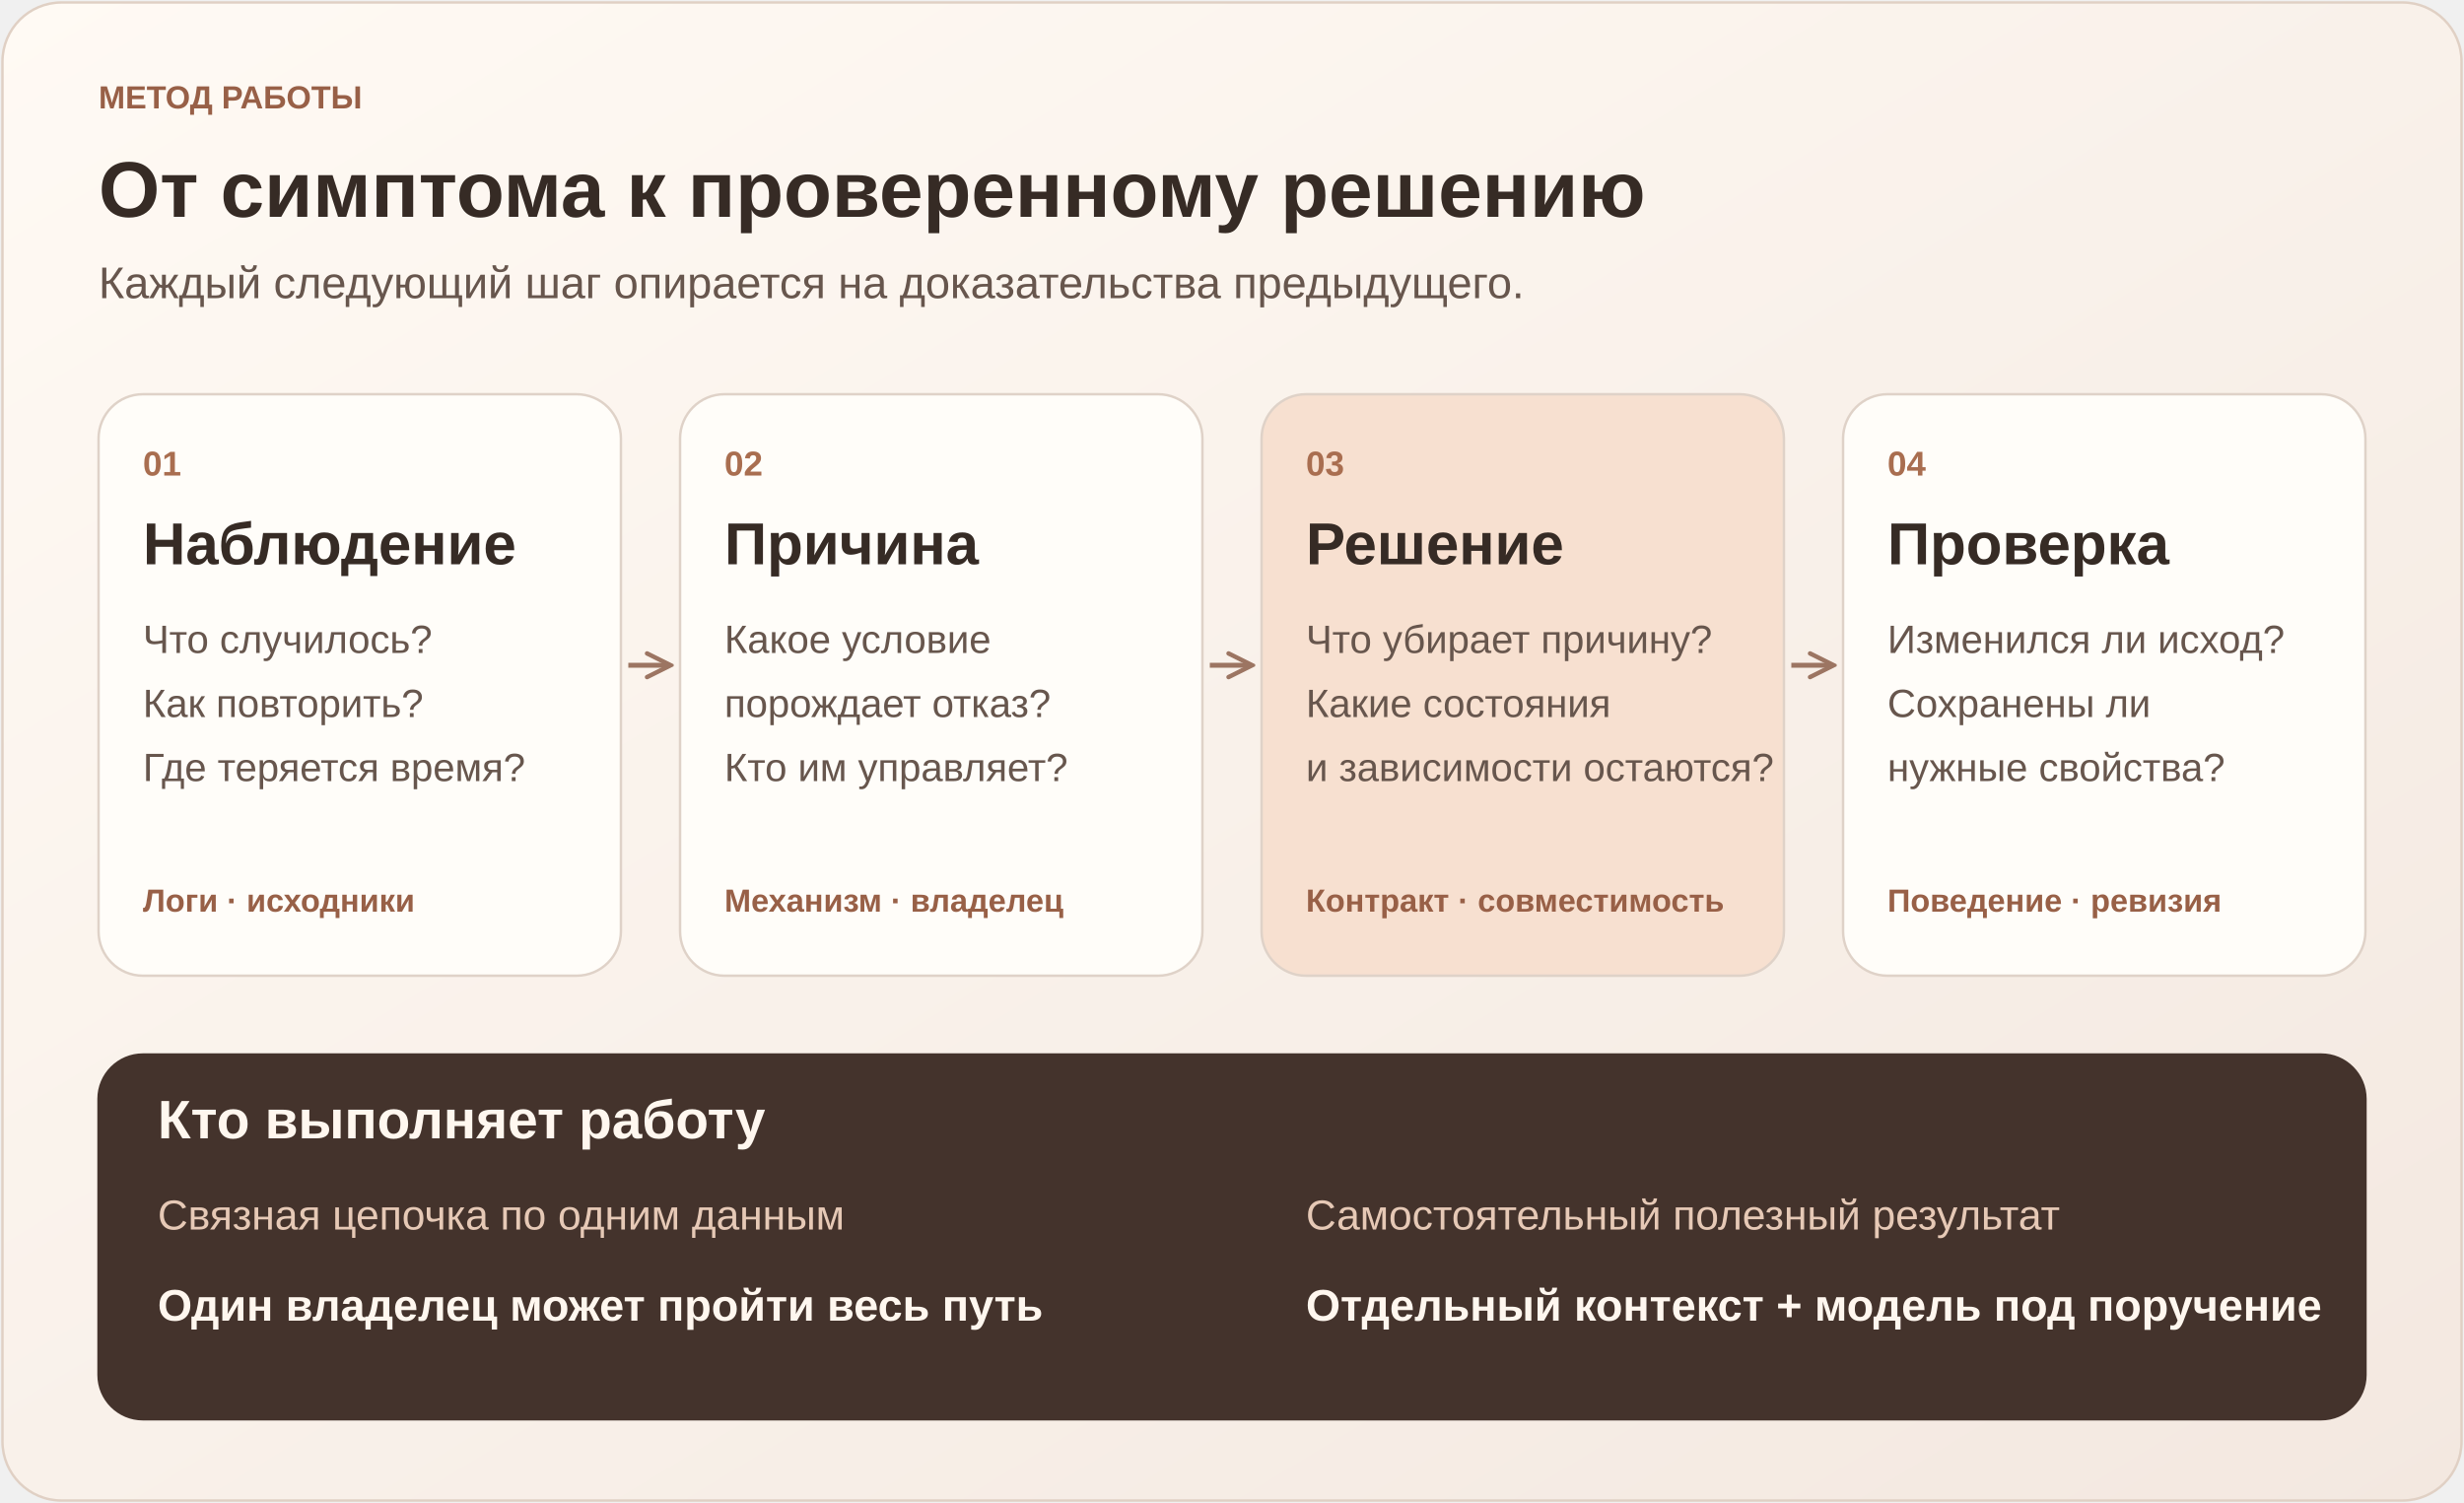
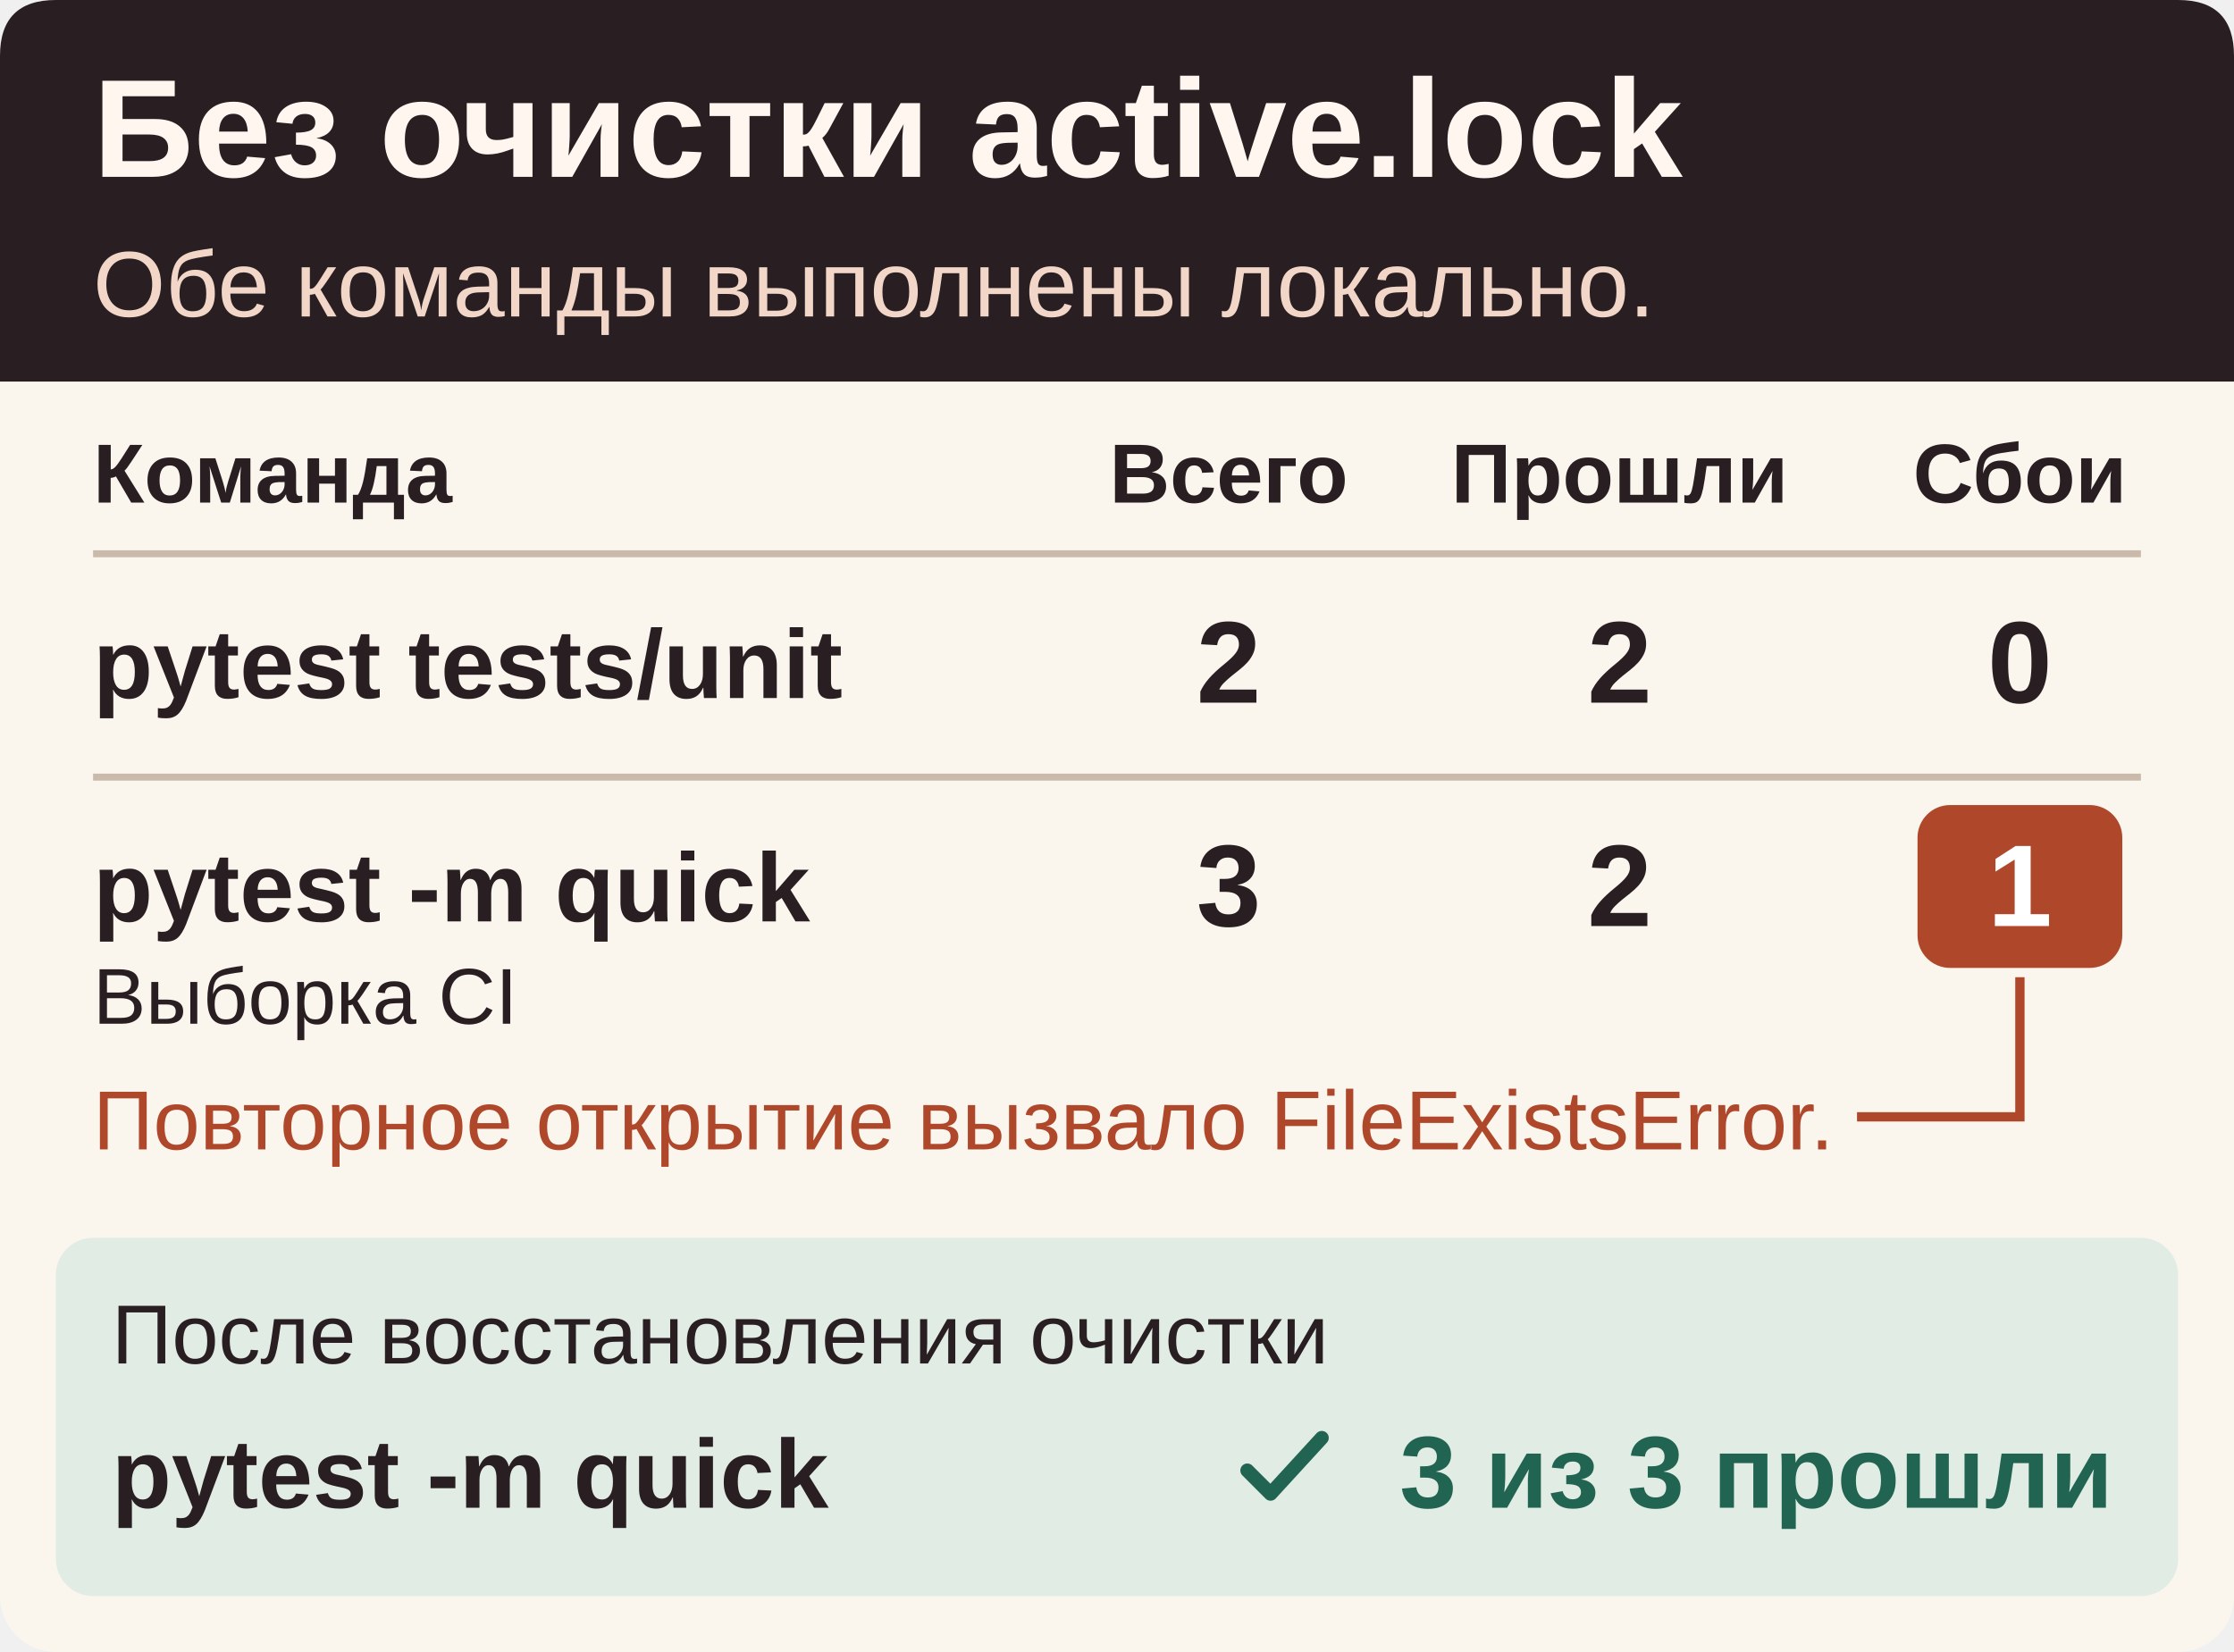
- <svg xmlns="http://www.w3.org/2000/svg" width="1000" height="610" viewBox="0 0 1000 610" role="img" aria-labelledby="title desc">
-   <defs>
-     <linearGradient id="paper" x2="1" y2="1">
-       <stop stop-color="#fffaf4" />
-       <stop offset="1" stop-color="#f3e8e0" />
-     </linearGradient>
-     <marker id="arrow" viewBox="0 0 10 10" refX="8" refY="5" markerWidth="6" markerHeight="6" orient="auto">
-       <path d="M 1 1 L 9 5 L 1 9" fill="none" stroke="#9c7562" stroke-width="1.5" stroke-linecap="round" />
-     </marker>
-   </defs>
-   <rect x="1" y="1" width="998" height="608" rx="24" fill="url(#paper)" stroke="#e0d0c4" />
-   <g font-family="Segoe UI, Arial, sans-serif">
-     <text x="40" y="44" font-size="13" fill="#986047" font-weight="700">МЕТОД РАБОТЫ</text>
-     <text x="40" y="88" font-size="32" fill="#362b25" font-weight="700">От симптома к проверенному решению</text>
-     <text x="40" y="121" font-size="18" fill="#67564d" font-weight="400">Каждый следующий шаг опирается на доказательства предыдущего.</text>
-     <rect x="40" y="160" width="212" height="236" rx="18" fill="#fffdf9" stroke="#dfd2c8" />
-     <text x="58" y="193" font-size="14" fill="#a96e50" font-weight="700">01</text>
-     <text x="58" y="229" font-size="24" fill="#362b25" font-weight="700">Наблюдение</text>
-     <text x="58" y="265" font-size="16" fill="#67564d" font-weight="400">Что случилось?</text>
-     <text x="58" y="291" font-size="16" fill="#67564d" font-weight="400">Как повторить?</text>
-     <text x="58" y="317" font-size="16" fill="#67564d" font-weight="400">Где теряется время?</text>
-     <text x="58" y="370" font-size="13" fill="#986047" font-weight="600">Логи · исходники</text>
-     <path d="M 255 270 H 271" fill="none" stroke="#9c7562" stroke-width="2" marker-end="url(#arrow)" />
-     <rect x="276" y="160" width="212" height="236" rx="18" fill="#fffdf9" stroke="#dfd2c8" />
-     <text x="294" y="193" font-size="14" fill="#a96e50" font-weight="700">02</text>
-     <text x="294" y="229" font-size="24" fill="#362b25" font-weight="700">Причина</text>
-     <text x="294" y="265" font-size="16" fill="#67564d" font-weight="400">Какое условие</text>
-     <text x="294" y="291" font-size="16" fill="#67564d" font-weight="400">порождает отказ?</text>
-     <text x="294" y="317" font-size="16" fill="#67564d" font-weight="400">Кто им управляет?</text>
-     <text x="294" y="370" font-size="13" fill="#986047" font-weight="600">Механизм · владелец</text>
-     <path d="M 491 270 H 507" fill="none" stroke="#9c7562" stroke-width="2" marker-end="url(#arrow)" />
-     <rect x="512" y="160" width="212" height="236" rx="18" fill="#f7e0d0" stroke="#dfd2c8" />
-     <text x="530" y="193" font-size="14" fill="#a96e50" font-weight="700">03</text>
-     <text x="530" y="229" font-size="24" fill="#362b25" font-weight="700">Решение</text>
-     <text x="530" y="265" font-size="16" fill="#67564d" font-weight="400">Что убирает причину?</text>
-     <text x="530" y="291" font-size="16" fill="#67564d" font-weight="400">Какие состояния</text>
-     <text x="530" y="317" font-size="16" fill="#67564d" font-weight="400">и зависимости остаются?</text>
-     <text x="530" y="370" font-size="13" fill="#986047" font-weight="600">Контракт · совместимость</text>
-     <path d="M 727 270 H 743" fill="none" stroke="#9c7562" stroke-width="2" marker-end="url(#arrow)" />
-     <rect x="748" y="160" width="212" height="236" rx="18" fill="#fffdf9" stroke="#dfd2c8" />
-     <text x="766" y="193" font-size="14" fill="#a96e50" font-weight="700">04</text>
-     <text x="766" y="229" font-size="24" fill="#362b25" font-weight="700">Проверка</text>
-     <text x="766" y="265" font-size="16" fill="#67564d" font-weight="400">Изменился ли исход?</text>
-     <text x="766" y="291" font-size="16" fill="#67564d" font-weight="400">Сохранены ли</text>
-     <text x="766" y="317" font-size="16" fill="#67564d" font-weight="400">нужные свойства?</text>
-     <text x="766" y="370" font-size="13" fill="#986047" font-weight="600">Поведение · ревизия</text>
-     <rect x="40" y="428" width="920" height="148" rx="18" fill="#44332c" stroke="#44332c" />
-     <text x="64" y="462" font-size="22" fill="#fff7ef" font-weight="700">Кто выполняет работу</text>
-     <text x="64" y="499" font-size="17" fill="#e6c9b6" font-weight="400">Связная цепочка по одним данным</text>
-     <text x="64" y="536" font-size="18" fill="#fff7ef" font-weight="600">Один владелец может пройти весь путь</text>
-     <text x="530" y="499" font-size="17" fill="#e6c9b6" font-weight="400">Самостоятельный полезный результат</text>
-     <text x="530" y="536" font-size="18" fill="#fff7ef" font-weight="600">Отдельный контекст + модель под поручение</text>
+ <svg xmlns="http://www.w3.org/2000/svg" width="480" height="355" viewBox="0 0 480 355" role="img" aria-labelledby="title desc" font-family="Segoe UI, Arial, sans-serif" fill="#291F23">
+   <rect width="480" height="355" rx="12" fill="#FAF6EE" />
+   <path d="M12 0H468Q480 0 480 12V82H0V12Q0 0 12 0Z" fill="#291F23" />
+   <text x="20" y="38" font-size="30" font-weight="700" fill="#FFF7EF">Без очистки active.lock</text>
+   <text x="20" y="68" font-size="20" fill="#F2D7C9">Обе команды выполнены локально.</text>
+   <g font-size="18" font-weight="600">
+     <text x="20" y="108">Команда</text>
+     <g text-anchor="middle">
+       <text x="264" y="108">Всего</text>
+       <text x="348" y="108">Прошли</text>
+       <text x="434" y="108">Сбои</text>
+     </g>
+   </g>
+   <path d="M20 119H460 M20 167H460" fill="none" stroke="#C9BAAB" stroke-width="1.5" />
+   <text x="20" y="150" font-size="21" font-weight="600">pytest tests/unit</text>
+   <text x="20" y="198" font-size="21" font-weight="600">pytest -m quick</text>
+   <text x="20" y="220" font-size="17">Выборка CI</text>
+   <g font-size="25" font-weight="600" text-anchor="middle">
+     <text x="264" y="151">2</text>
+     <text x="348" y="151">2</text>
+     <text x="434" y="151">0</text>
+     <text x="264" y="199">3</text>
+     <text x="348" y="199">2</text>
+     <rect x="412" y="173" width="44" height="35" rx="7" fill="#AF472B" />
+     <text x="434" y="199" fill="#FFFFFF">1</text>
+   </g>
+   <path d="M434 210v30h-35" fill="none" stroke="#AF472B" stroke-width="2" />
+   <text x="20" y="247" font-size="18" fill="#AF472B">Повторное открытие вызвало FileExistsError.</text>
+   <rect x="12" y="266" width="456" height="77" rx="8" fill="#E1EDE4" />
+   <text x="24" y="293" font-size="18">После восстановления очистки</text>
+   <text x="24" y="324" font-size="21" font-weight="600">pytest -m quick</text>
+   <g fill="#216451">
+     <path d="m268 316 5 5 11-12" fill="none" stroke="#216451" stroke-width="3" stroke-linecap="round" stroke-linejoin="round" />
+     <text x="454" y="324" text-anchor="end" font-size="22" font-weight="700">3 из 3 прошли</text>
  </g>
</svg>
